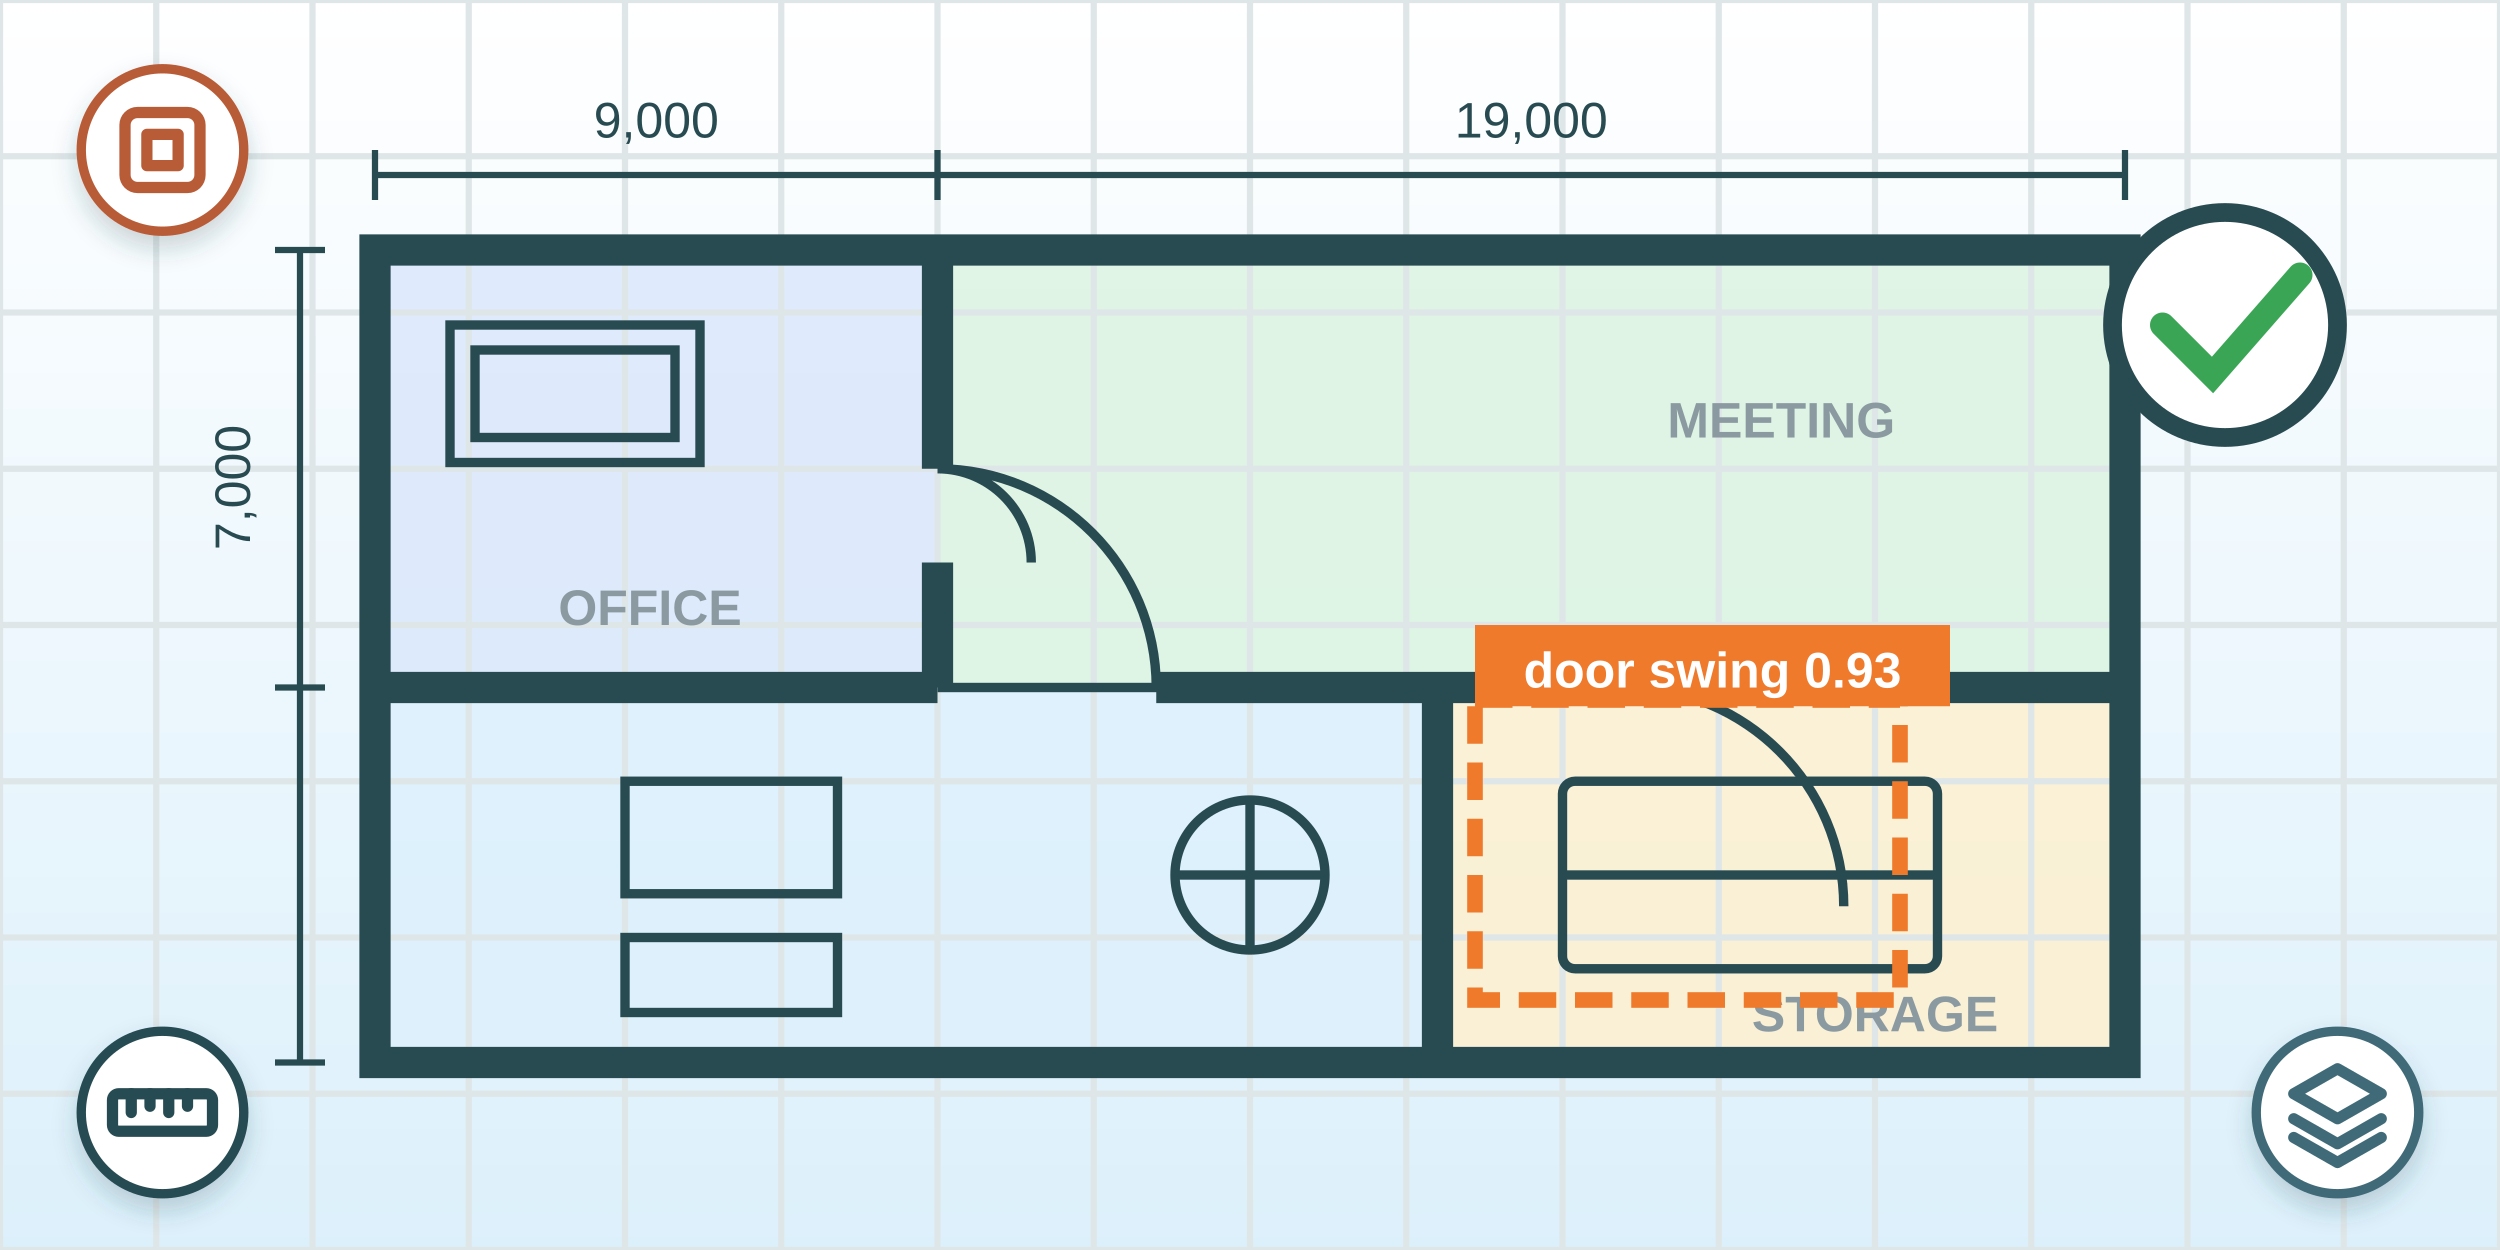
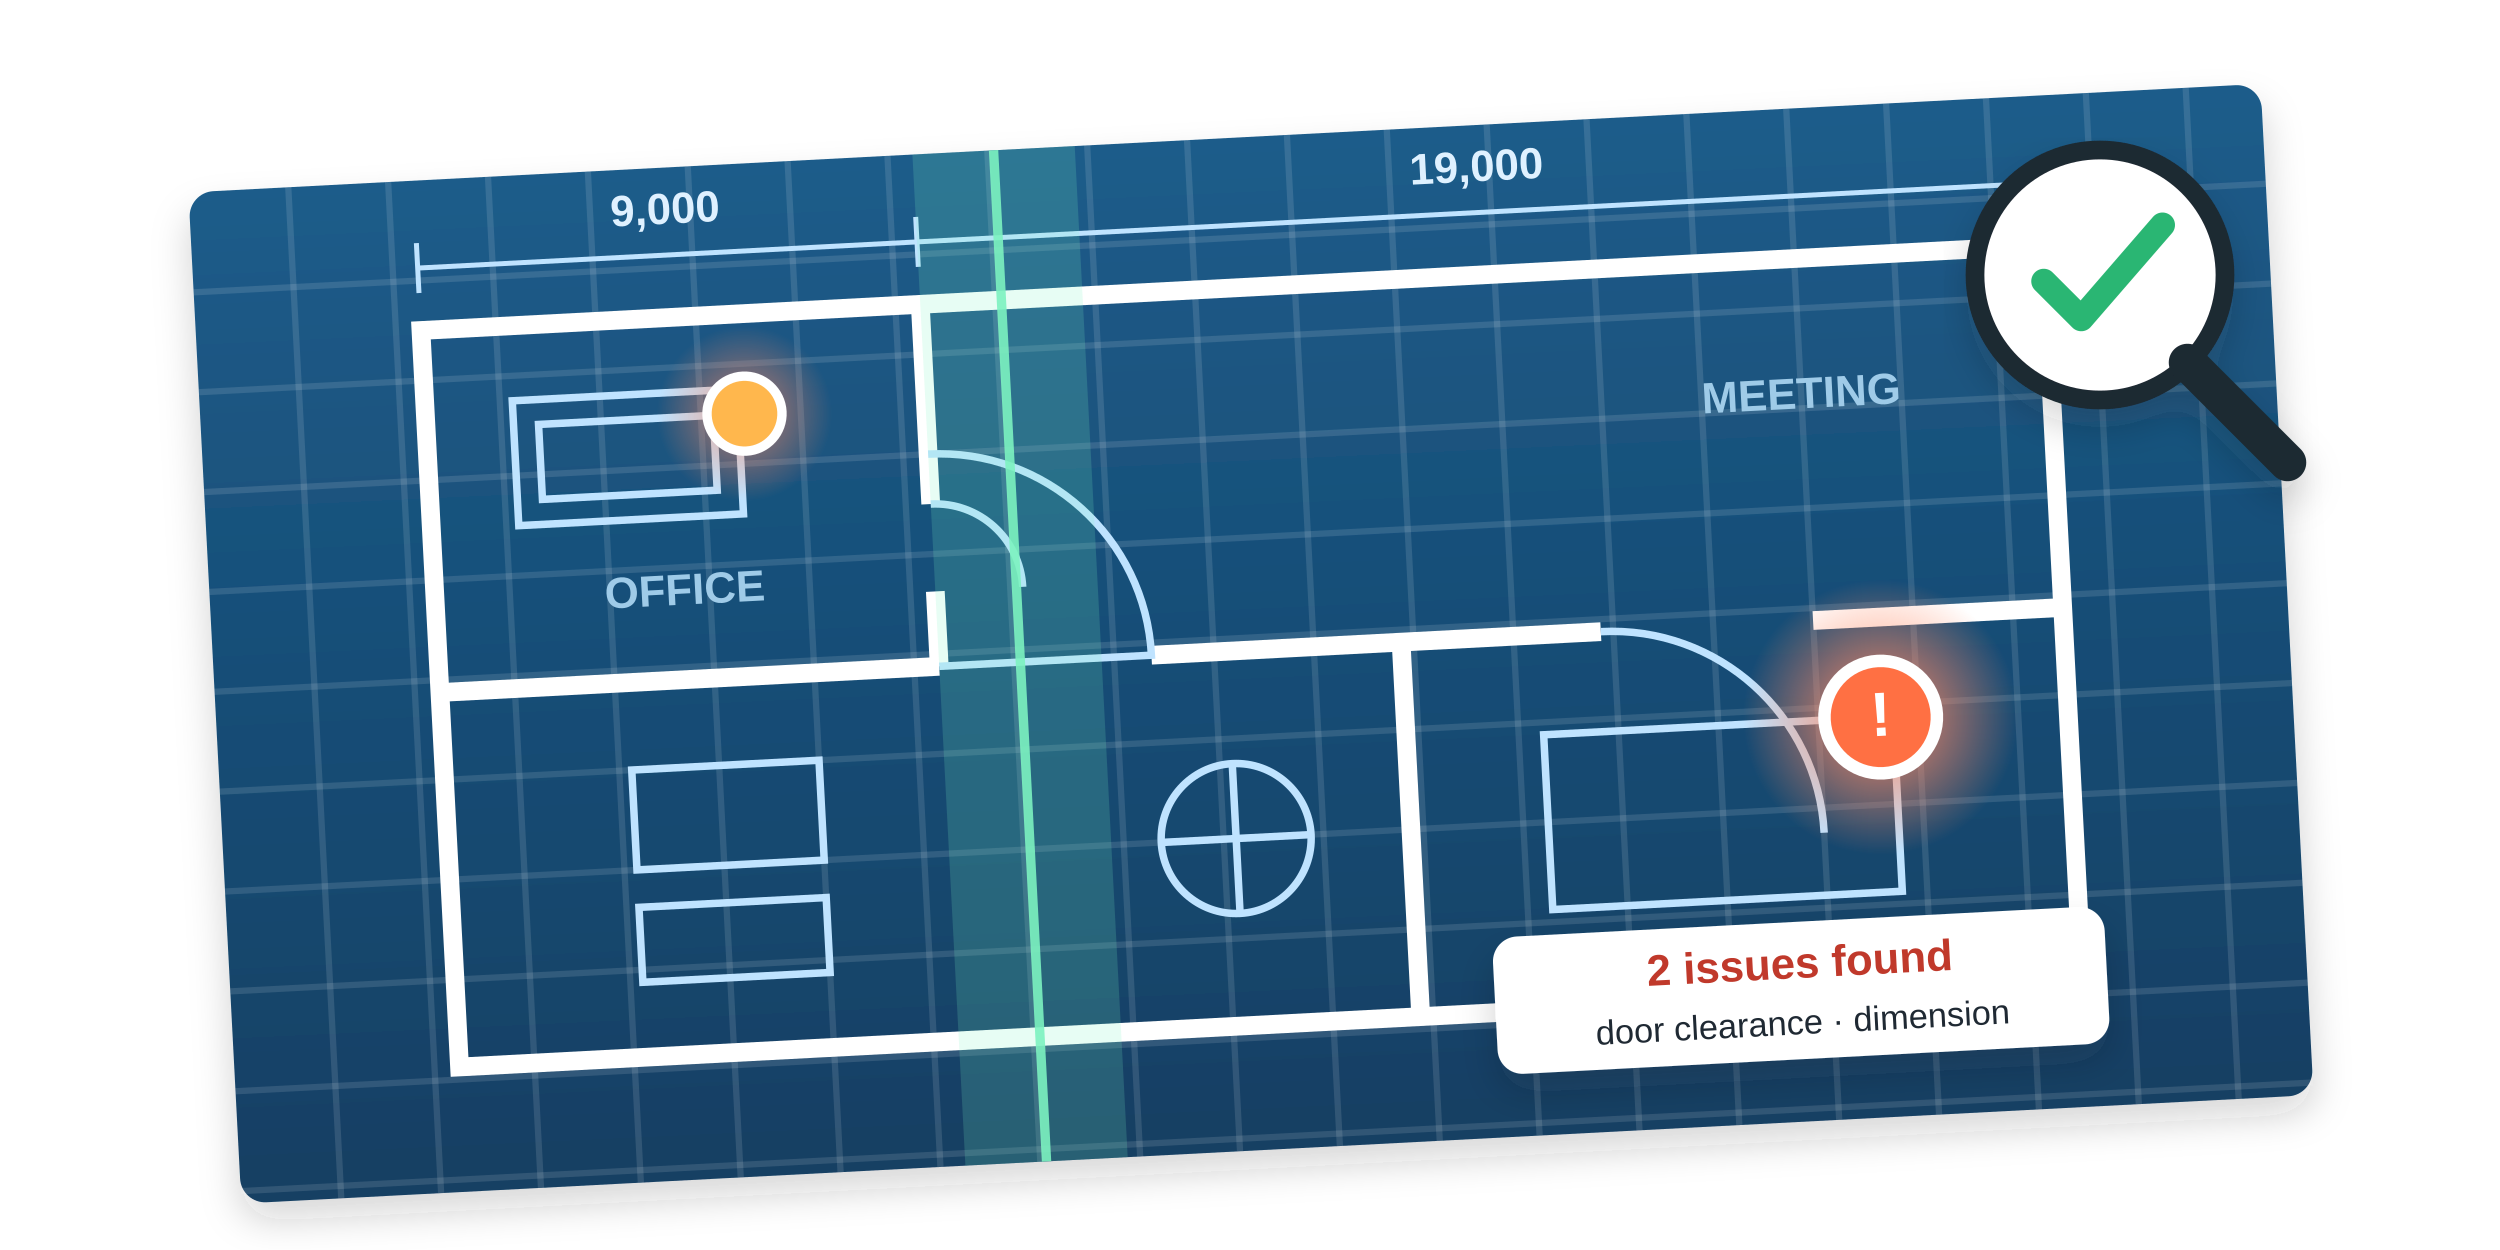
- <svg xmlns="http://www.w3.org/2000/svg" viewBox="0 0 400 200" font-family="Manrope, Arial, sans-serif" role="img" aria-label="Architectural floor plan being inspected">
-   <rect width="400" height="200" fill="url(#ground)" />
+ <svg xmlns="http://www.w3.org/2000/svg" viewBox="0 0 400 200" font-family="Manrope, Arial, sans-serif" role="img" aria-label="Blueprint floor plan scanned by an AI inspector">
  <defs>
-     <linearGradient id="ground" x1="0" y1="0" x2="0" y2="1">
-       <stop offset="0" stop-color="#ffffff" />
-       <stop offset="1" stop-color="#dcf0fb" />
+     <filter id="sh" x="-10%" y="-10%" width="130%" height="140%">
+       <feDropShadow dx="0" dy="3" stdDeviation="3" flood-color="#1f2933" flood-opacity="0.18" />
+     </filter>
+     <linearGradient id="bp" x1="0" y1="0" x2="0" y2="1">
+       <stop offset="0" stop-color="#1d5c8a" />
+       <stop offset="1" stop-color="#123f63" />
    </linearGradient>
-     <filter id="sh" x="-10%" y="-10%" width="130%" height="140%">
-       <feDropShadow dx="0" dy="3" stdDeviation="3" flood-color="#284b52" flood-opacity="0.16" />
-     </filter>
-     <filter id="bs" x="-30%" y="-30%" width="160%" height="160%">
-       <feDropShadow dx="0" dy="2" stdDeviation="2" flood-color="#284b52" flood-opacity="0.22" />
-     </filter>
+     <linearGradient id="beam" x1="0" y1="0" x2="0" y2="1">
+       <stop offset="0" stop-color="#7CF2C0" />
+       <stop offset="1" stop-color="#7CF2C0" />
+     </linearGradient>
+     <radialGradient id="glow">
+       <stop offset="0" stop-color="#ff8a65" />
+       <stop offset="1" stop-color="#ff8a6500" />
+     </radialGradient>
  </defs>
-   <rect x="60" y="40" width="90" height="70" fill="#dbe8fb" opacity="0.85" />
-   <rect x="150" y="40" width="190" height="70" fill="#dcf3e1" opacity="0.85" />
-   <rect x="60" y="110" width="170" height="60" fill="#dcf0fb" opacity="0.85" />
-   <rect x="230" y="110" width="110" height="60" fill="#fdf0cf" opacity="0.85" />
-   <g stroke="#dfe6e8" stroke-width="1">
-     <path d="M0 0 V200" />
-     <path d="M25 0 V200" />
-     <path d="M50 0 V200" />
-     <path d="M75 0 V200" />
-     <path d="M100 0 V200" />
-     <path d="M125 0 V200" />
-     <path d="M150 0 V200" />
-     <path d="M175 0 V200" />
-     <path d="M200 0 V200" />
-     <path d="M225 0 V200" />
-     <path d="M250 0 V200" />
-     <path d="M275 0 V200" />
-     <path d="M300 0 V200" />
-     <path d="M325 0 V200" />
-     <path d="M350 0 V200" />
-     <path d="M375 0 V200" />
-     <path d="M400 0 V200" />
-     <path d="M0 0 H400" />
-     <path d="M0 25 H400" />
-     <path d="M0 50 H400" />
-     <path d="M0 75 H400" />
-     <path d="M0 100 H400" />
-     <path d="M0 125 H400" />
-     <path d="M0 150 H400" />
-     <path d="M0 175 H400" />
-     <path d="M0 200 H400" />
+   <rect width="400" height="200" fill="#ffffff" />
+   <g transform="rotate(-3 200 100)">
+     <rect x="34" y="22" width="332" height="162" rx="4" fill="url(#bp)" filter="url(#sh)" />
+     <g stroke="#ffffff" stroke-opacity="0.12">
+       <path d="M50 22 V184" />
+       <path d="M66 22 V184" />
+       <path d="M82 22 V184" />
+       <path d="M98 22 V184" />
+       <path d="M114 22 V184" />
+       <path d="M130 22 V184" />
+       <path d="M146 22 V184" />
+       <path d="M162 22 V184" />
+       <path d="M178 22 V184" />
+       <path d="M194 22 V184" />
+       <path d="M210 22 V184" />
+       <path d="M226 22 V184" />
+       <path d="M242 22 V184" />
+       <path d="M258 22 V184" />
+       <path d="M274 22 V184" />
+       <path d="M290 22 V184" />
+       <path d="M306 22 V184" />
+       <path d="M322 22 V184" />
+       <path d="M338 22 V184" />
+       <path d="M354 22 V184" />
+       <path d="M34 38 H366" />
+       <path d="M34 54 H366" />
+       <path d="M34 70 H366" />
+       <path d="M34 86 H366" />
+       <path d="M34 102 H366" />
+       <path d="M34 118 H366" />
+       <path d="M34 134 H366" />
+       <path d="M34 150 H366" />
+       <path d="M34 166 H366" />
+       <path d="M34 182 H366" />
+     </g>
+     <g fill="none" stroke="#ffffff" stroke-width="3" stroke-linejoin="miter">
+       <path d="M70 46 H330 V164 H70 Z" />
+       <path d="M70 104 H150 M184 104 H224 V164 M224 104 H256 M290 104 H330 M150 46 V78 M150 92 V104" />
+     </g>
+     <g fill="none" stroke="#bfe3ff" stroke-width="1.2">
+       <path d="M150 78 A14 14 0 0 1 164 92 M150 104 H184 A34 34 0 0 0 150 70 M256 104 A34 34 0 0 1 290 138" />
+       <rect x="84" y="58" width="36" height="20" />
+       <rect x="88" y="62" width="28" height="12" />
+       <rect x="246" y="120" width="56" height="28" />
+       <circle cx="196" cy="134" r="12" />
+       <path d="M184 134 H208 M196 122 V146" />
+       <rect x="100" y="118" width="30" height="16" />
+       <rect x="100" y="140" width="30" height="12" />
+     </g>
+     <g stroke="#bfe3ff" stroke-width="0.8">
+       <path d="M70 36 H330 M70 32 V40 M330 32 V40 M150 32 V40" />
+     </g>
+     <text x="110" y="31" font-size="7" font-weight="600" fill="#dff1ff" text-anchor="middle">9,000</text>
+     <text x="240" y="31" font-size="7" font-weight="600" fill="#dff1ff" text-anchor="middle">19,000</text>
+     <text x="110" y="92" font-size="7" font-weight="700" fill="#9fcbe8" text-anchor="middle">OFFICE</text>
+     <text x="290" y="70" font-size="7" font-weight="700" fill="#9fcbe8" text-anchor="middle">MEETING</text>
+     <rect x="150" y="22" width="26" height="162" fill="url(#beam)" opacity="0.18" />
+     <path d="M163 22 V184" stroke="#7CF2C0" stroke-width="1.5" opacity="0.9" />
+     <circle cx="300" cy="120" r="22" fill="url(#glow)" />
+     <circle cx="300" cy="120" r="9" fill="#ff7043" stroke="#ffffff" stroke-width="2" />
+     <text x="300" y="123" font-size="10" font-weight="800" fill="#ffffff" text-anchor="middle">!</text>
+     <circle cx="121" cy="62" r="14" fill="url(#glow)" opacity="0.7" />
+     <circle cx="121" cy="62" r="6" fill="#ffb74d" stroke="#ffffff" stroke-width="1.5" />
+     <rect x="236" y="152" width="98" height="22" rx="4" fill="#ffffff" filter="url(#sh)" />
+     <text x="285" y="161" font-size="7" font-weight="800" fill="#c0392b" text-anchor="middle">2 issues found</text>
+     <text x="285" y="170" font-size="5.5" font-weight="500" fill="#1f2933" text-anchor="middle">door clearance · dimension</text>
  </g>
-   <g fill="none" stroke="#284b52" stroke-width="5" stroke-linejoin="miter">
-     <path d="M60 40 H340 V170 H60 Z" />
-     <path d="M60 110 H150 M185 110 H230 V170 M230 110 H260 M295 110 H340 M150 40 V75 M150 90 V110" />
-   </g>
-   <g fill="none" stroke="#284b52" stroke-width="1.5">
-     <path d="M150 75 A15 15 0 0 1 165 90 M150 110 H185 A35 35 0 0 0 150 75 M260 110 A35 35 0 0 1 295 145" />
-     <rect x="72" y="52" width="40" height="22" />
-     <rect x="76" y="56" width="32" height="14" />
-     <rect x="250" y="125" width="60" height="30" rx="2" />
-     <path d="M250 140 H310" />
-     <circle cx="200" cy="140" r="12" />
-     <path d="M188 140 H212 M200 128 V152" />
-     <rect x="100" y="125" width="34" height="18" />
-     <rect x="100" y="150" width="34" height="12" />
-   </g>
-   <g stroke="#284b52" stroke-width="1">
-     <path d="M60 28 H340 M60 24 V32 M340 24 V32 M150 24 V32" />
-     <path d="M48 40 V170 M44 40 H52 M44 170 H52 M44 110 H52" />
-   </g>
-   <text x="105" y="22" font-size="8" font-weight="500" fill="#284b52" text-anchor="middle">9,000</text>
-   <text x="245" y="22" font-size="8" font-weight="500" fill="#284b52" text-anchor="middle">19,000</text>
-   <text x="40" y="78" font-size="8" font-weight="500" fill="#284b52" text-anchor="middle" transform="rotate(-90 40 78)">7,000</text>
-   <text x="104" y="100" font-size="8" font-weight="700" fill="#8a9aa0" text-anchor="middle">OFFICE</text>
-   <text x="285" y="70" font-size="8" font-weight="700" fill="#8a9aa0" text-anchor="middle">MEETING</text>
-   <text x="300" y="165" font-size="8" font-weight="700" fill="#8a9aa0" text-anchor="middle">STORAGE</text>
-   <rect x="236" y="112" width="68" height="48" fill="none" stroke="#ef7a2b" stroke-width="2.5" stroke-dasharray="6 3" />
-   <rect x="236" y="100" width="76" height="13" fill="#ef7a2b" />
-   <text x="274" y="110" font-size="8" font-weight="700" fill="#ffffff" text-anchor="middle">door swing 0.93</text>
-   <circle cx="356" cy="52" r="18" fill="#ffffff" stroke="#284b52" stroke-width="3" />
-   <path d="M346 52 L354 60 L368 44" fill="none" stroke="#3aa655" stroke-width="4" stroke-linecap="round" />
-   <g transform="translate(26 178)" filter="url(#bs)">
-     <circle r="13" fill="#ffffff" stroke="#284b52" stroke-width="1.5" />
-     <g fill="none" stroke="#284b52" stroke-width="1.8" stroke-linecap="round" stroke-linejoin="round" color="#284b52">
-       <rect x="-8" y="-3" width="16" height="6" rx="1" />
-       <path d="M-5 -3 V0 M-2 -3 V-1 M1 -3 V0 M4 -3 V-1" />
-     </g>
-   </g>
-   <g transform="translate(374 178)" filter="url(#bs)">
-     <circle r="13" fill="#ffffff" stroke="#3f6b78" stroke-width="1.5" />
-     <g fill="none" stroke="#3f6b78" stroke-width="1.8" stroke-linecap="round" stroke-linejoin="round" color="#3f6b78">
-       <path d="M0 -7 L7 -3 L0 1 L-7 -3 Z" />
-       <path d="M-7 1 L0 5 L7 1 M-7 4 L0 8 L7 4" />
-     </g>
-   </g>
-   <g transform="translate(26 24)" filter="url(#bs)">
-     <circle r="13" fill="#ffffff" stroke="#b85c38" stroke-width="1.5" />
-     <g fill="none" stroke="#b85c38" stroke-width="1.8" stroke-linecap="round" stroke-linejoin="round" color="#b85c38">
-       <rect x="-6" y="-6" width="12" height="12" rx="2" />
-       <rect x="-2.5" y="-2.5" width="5" height="5" />
-     </g>
+   <g transform="translate(336 44)" filter="url(#sh)">
+     <circle r="20" fill="#ffffff" stroke="#1f2933" stroke-width="3" />
+     <path d="M14 14 L30 30" stroke="#1f2933" stroke-width="6" stroke-linecap="round" />
+     <path d="M-9 1 L-3 7 L10 -8" fill="none" stroke="#2bb673" stroke-width="4" stroke-linecap="round" stroke-linejoin="round" />
  </g>
</svg>
